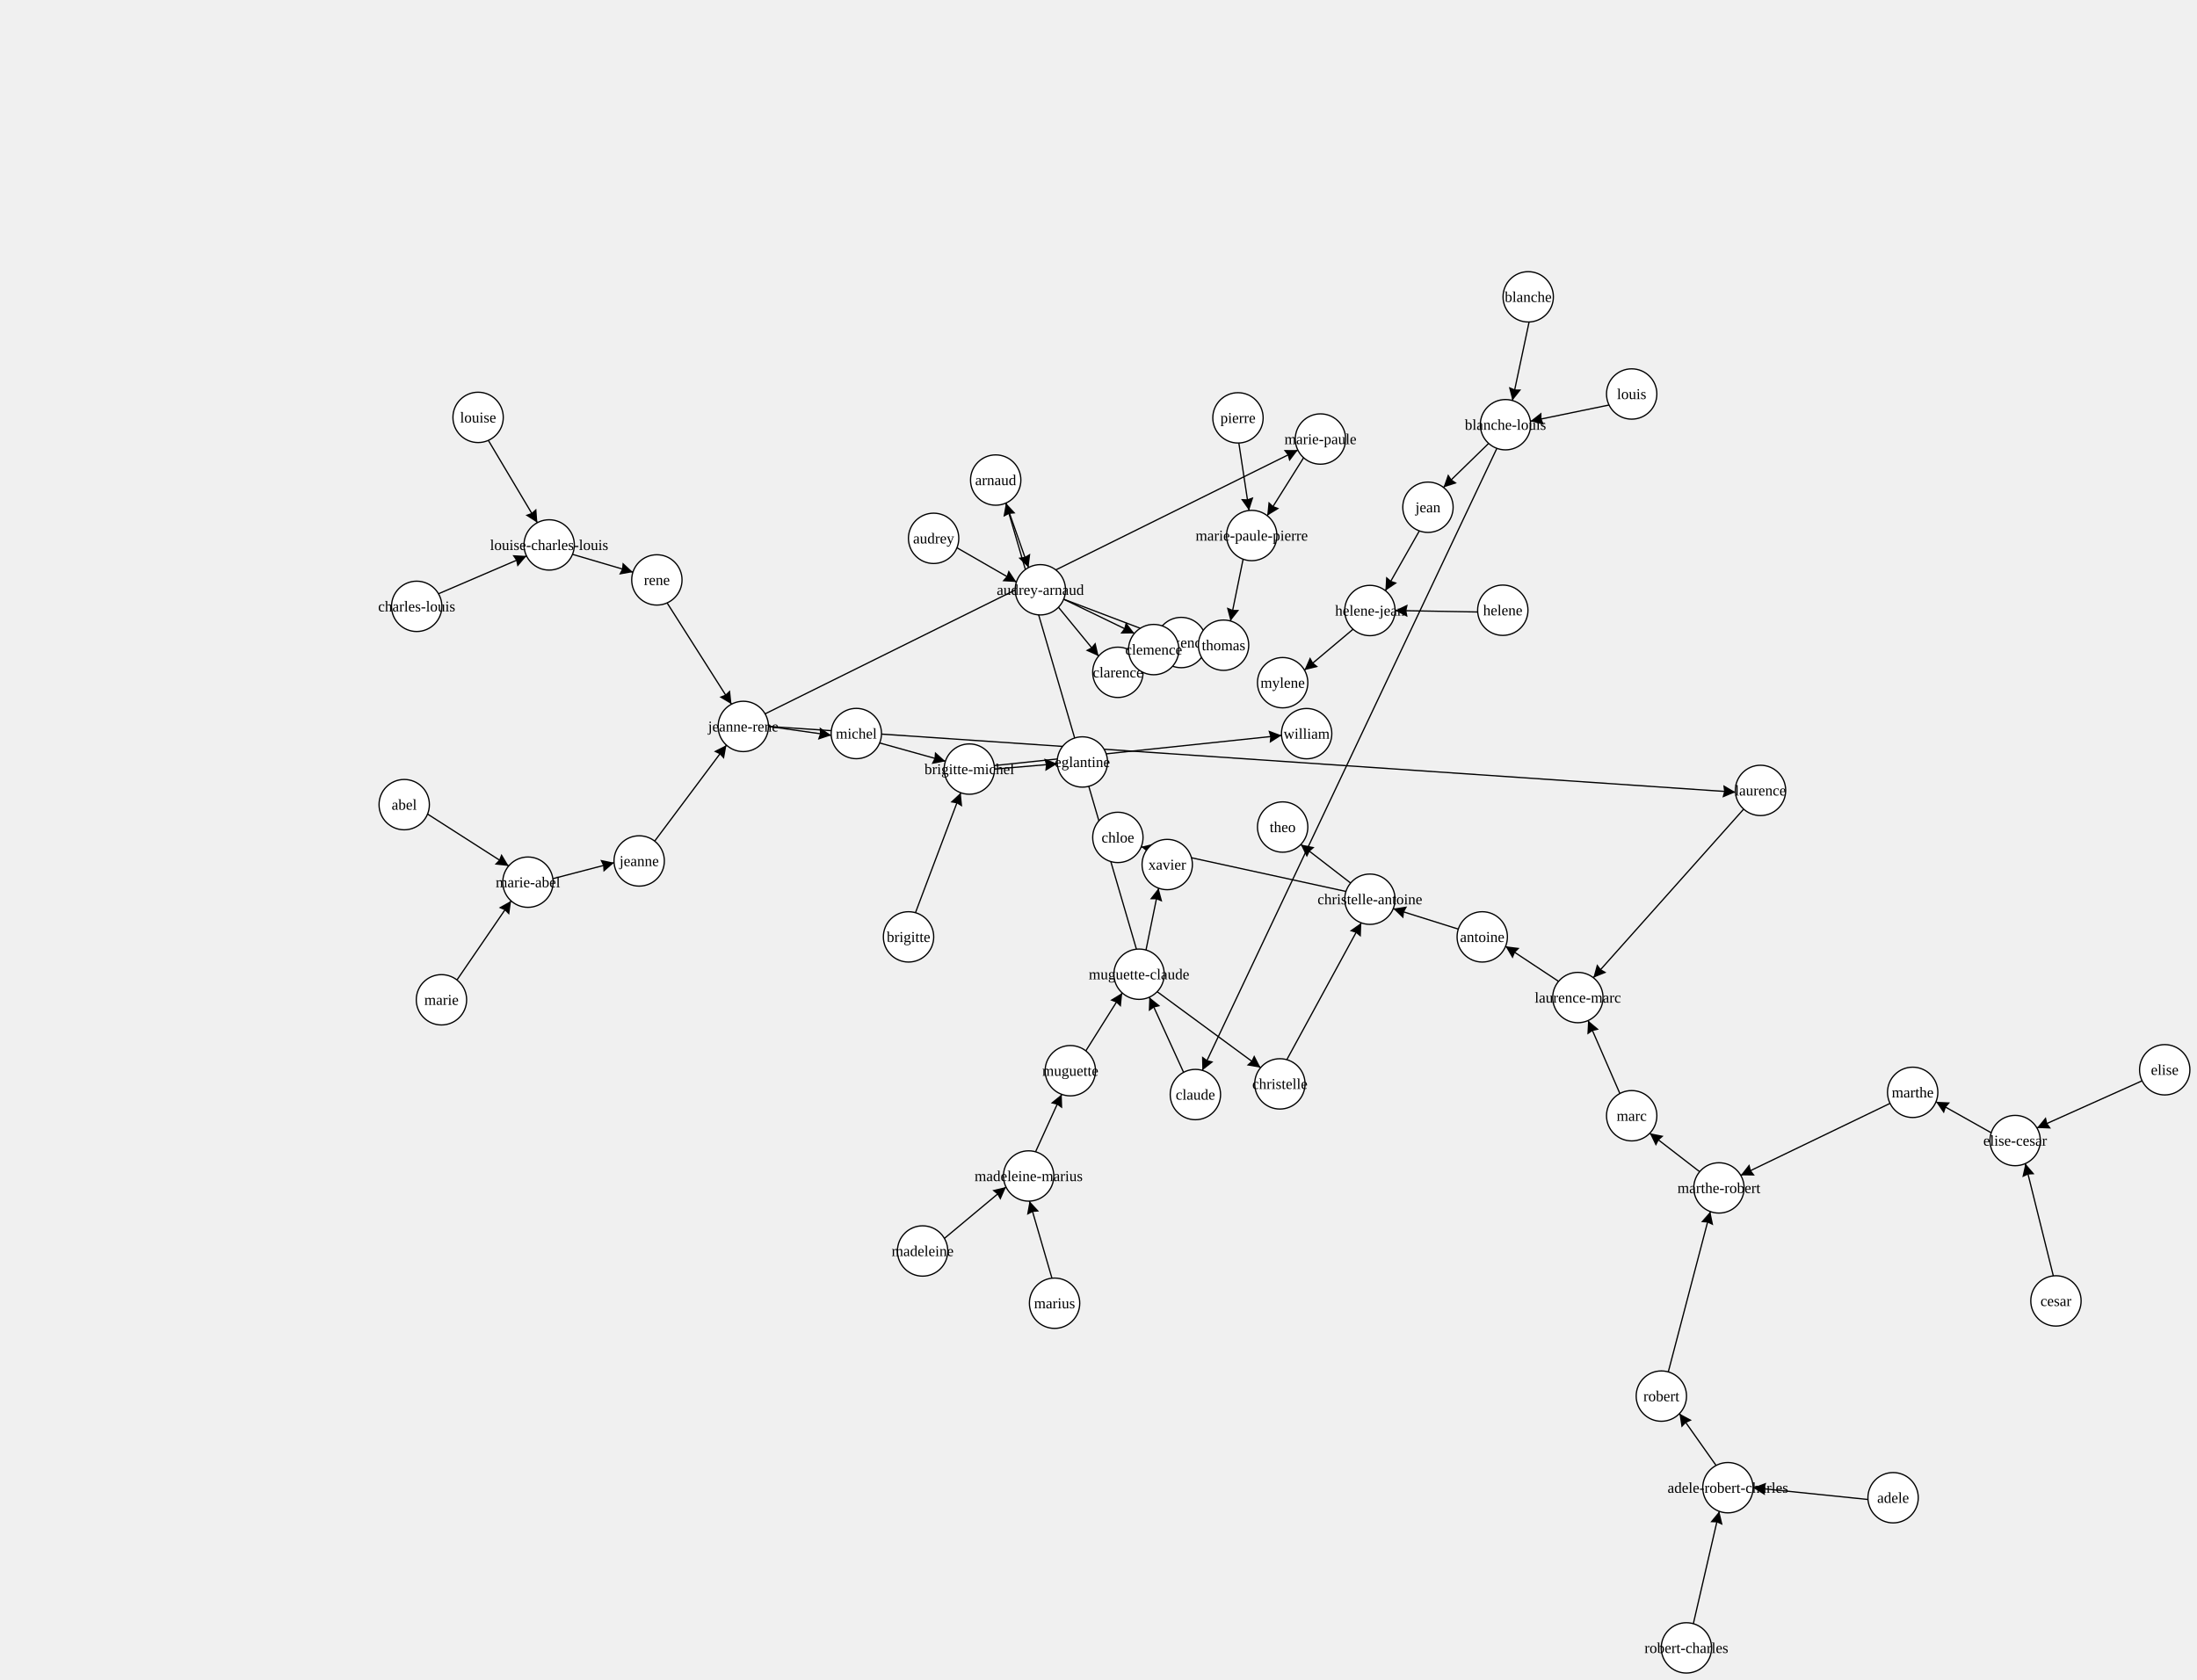
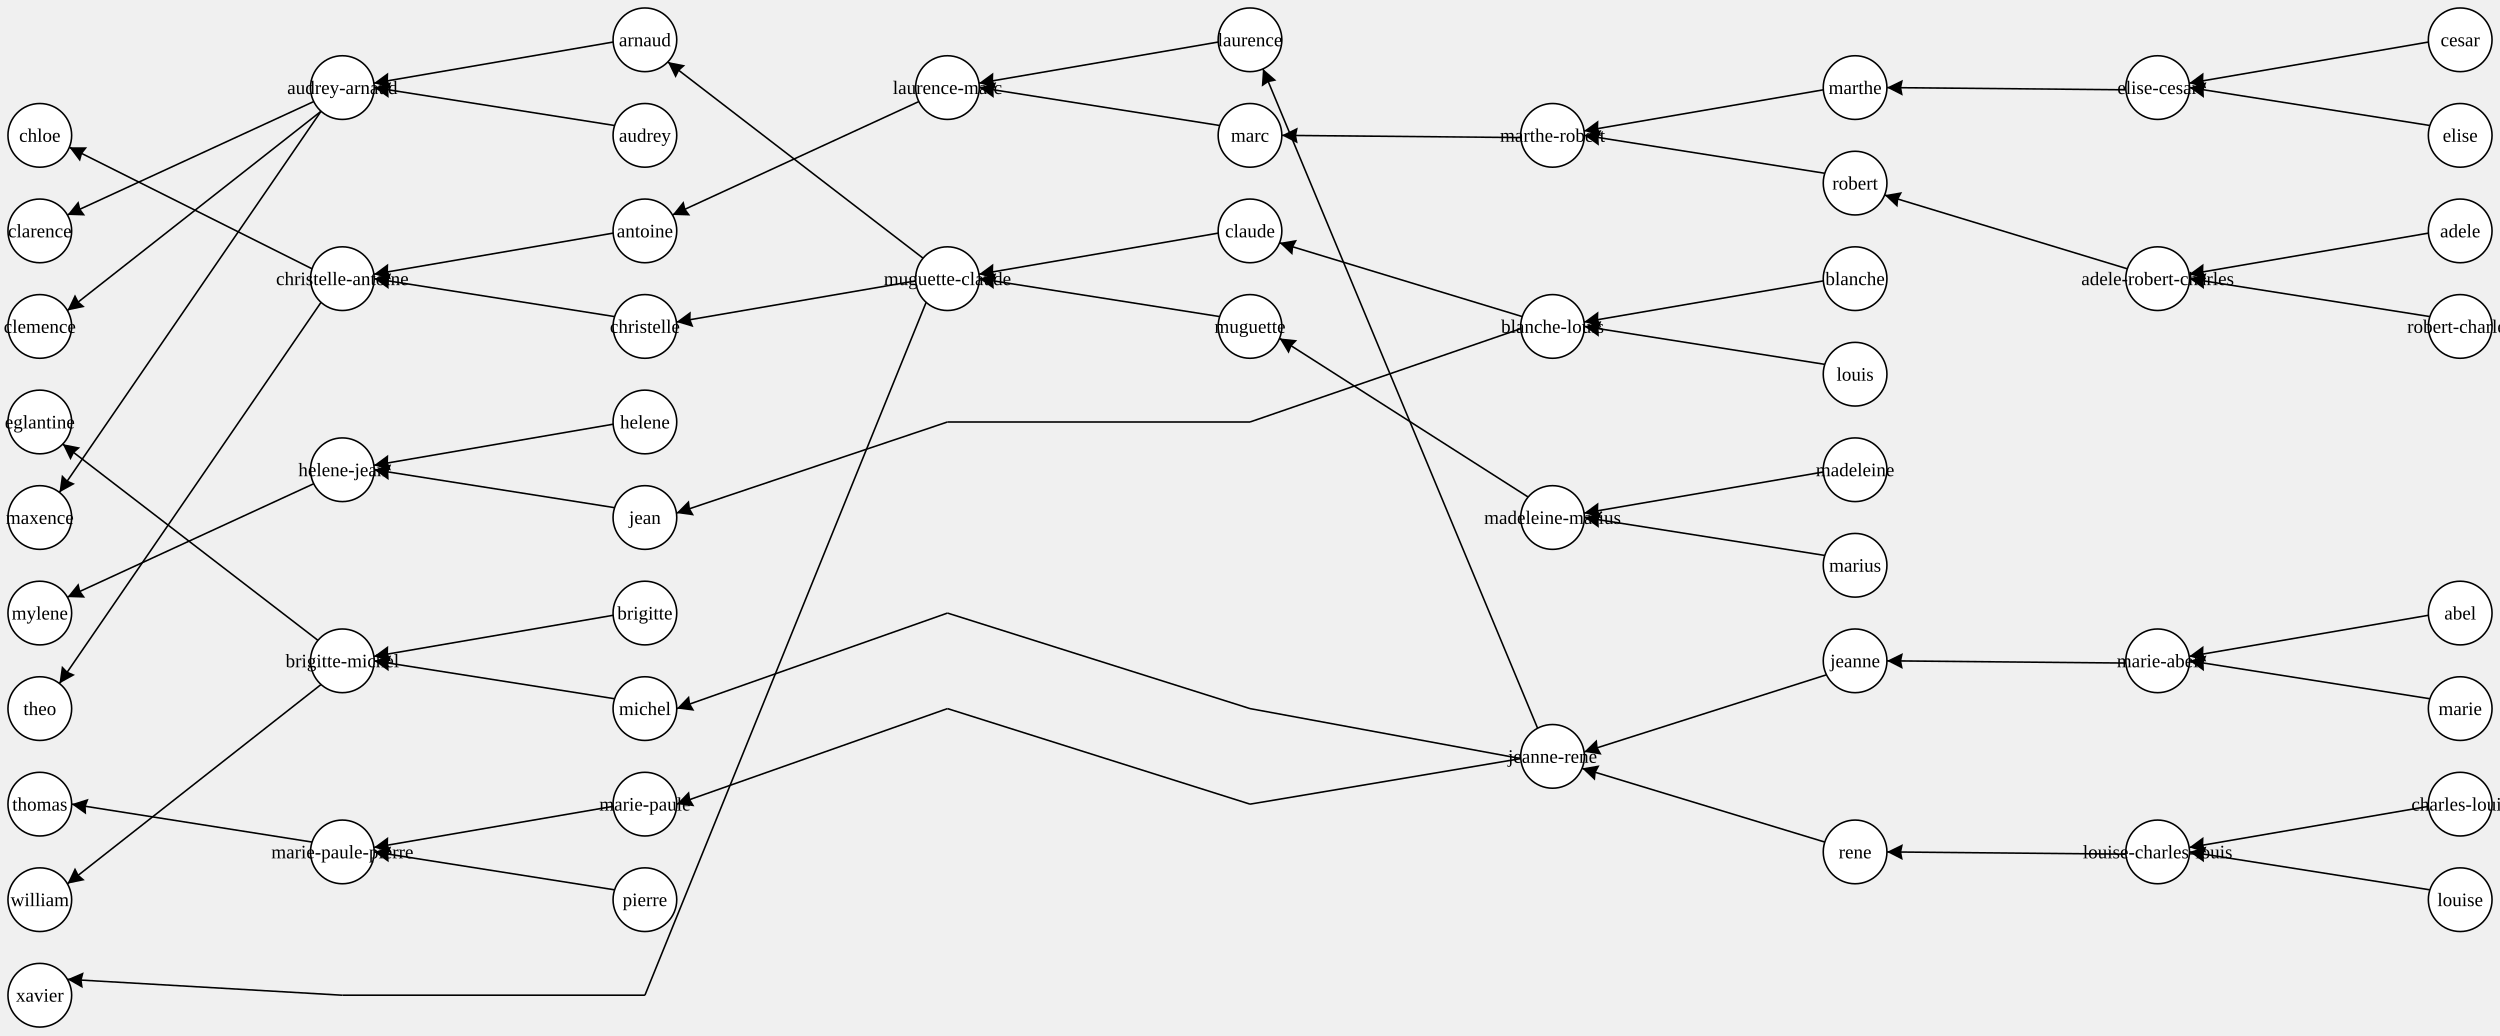
- <svg xmlns="http://www.w3.org/2000/svg" contentScriptType="text/ecmascript" width="1746" zoomAndPan="magnify" contentStyleType="text/css" height="1335" preserveAspectRatio="xMidYMid meet" overflow="visible" version="1.0">
+ <svg xmlns="http://www.w3.org/2000/svg" contentScriptType="text/ecmascript" width="1570" zoomAndPan="magnify" contentStyleType="text/css" height="650" preserveAspectRatio="xMidYMid meet" overflow="visible" version="1.0">
  <defs>
    <marker refX="10" refY="5" markerUnits="strokeWidth" orient="auto" id="lacij-end-arrow-marker" markerHeight="10" viewBox="0 0 10 10" preserveAspectRatio="xMidYMid meet" markerWidth="14">
      <polyline points="0,0 10,5 0,10 1,5" />
    </marker>
  </defs>
  <g id="graph0">
    <g id="jeanne-rene-laurence">
-       <line y2="629.651" marker-end="url(#lacij-end-arrow-marker)" style=" stroke: #000000;  stroke-width: 1; " x1="610.71" x2="1379.161" y1="577.395" />
+       <line y2="43.271" marker-end="url(#lacij-end-arrow-marker)" style=" stroke: #000000;  stroke-width: 1; " x1="965.611" x2="793.135" y1="457.341" />
    </g>
    <g id="muguette-claude-arnaud">
-       <line y2="399.836" marker-end="url(#lacij-end-arrow-marker)" style=" stroke: #000000;  stroke-width: 1; " x1="903.145" x2="799.433" y1="754.455" />
+       <line y2="38.893" marker-end="url(#lacij-end-arrow-marker)" style=" stroke: #000000;  stroke-width: 1; " x1="579.679" x2="419.387" y1="162.144" />
    </g>
    <g id="brigitte-michel-william">
-       <line y2="584.531" marker-end="url(#lacij-end-arrow-marker)" style=" stroke: #000000;  stroke-width: 1; " x1="790.161" x2="1018.455" y1="608.519" />
+       <line y2="555.0" marker-end="url(#lacij-end-arrow-marker)" style=" stroke: #000000;  stroke-width: 1; " x1="201.617" x2="42.321" y1="429.863" />
    </g>
    <g id="marie-marie-abel">
-       <line y2="716.049" marker-end="url(#lacij-end-arrow-marker)" style=" stroke: #000000;  stroke-width: 1; " x1="363.148" x2="406.182" y1="778.92" />
+       <line y2="415.0" marker-end="url(#lacij-end-arrow-marker)" style=" stroke: #000000;  stroke-width: 1; " x1="1525.979" x2="1375.0" y1="438.82" />
    </g>
    <g id="charles-louis-louise-charles-louis">
-       <line y2="441.898" marker-end="url(#lacij-end-arrow-marker)" style=" stroke: #000000;  stroke-width: 1; " x1="348.48" x2="418.454" y1="471.95" />
+       <line y2="532.217" marker-end="url(#lacij-end-arrow-marker)" style=" stroke: #000000;  stroke-width: 1; " x1="1525.049" x2="1374.805" y1="506.395" />
    </g>
    <g id="marthe-marthe-robert">
-       <line y2="934.209" marker-end="url(#lacij-end-arrow-marker)" style=" stroke: #000000;  stroke-width: 1; " x1="1502.065" x2="1383.398" y1="877.008" />
+       <line y2="82.217" marker-end="url(#lacij-end-arrow-marker)" style=" stroke: #000000;  stroke-width: 1; " x1="1145.049" x2="994.805" y1="56.395" />
    </g>
    <g id="muguette-claude-christelle">
-       <line y2="848.662" marker-end="url(#lacij-end-arrow-marker)" style=" stroke: #000000;  stroke-width: 1; " x1="919.623" x2="1001.825" y1="788.238" />
+       <line y2="202.217" marker-end="url(#lacij-end-arrow-marker)" style=" stroke: #000000;  stroke-width: 1; " x1="575.049" x2="424.805" y1="176.395" />
    </g>
    <g id="helene-helene-jean">
-       <line y2="485.264" marker-end="url(#lacij-end-arrow-marker)" style=" stroke: #000000;  stroke-width: 1; " x1="1174.352" x2="1108.692" y1="486.435" />
+       <line y2="292.217" marker-end="url(#lacij-end-arrow-marker)" style=" stroke: #000000;  stroke-width: 1; " x1="385.049" x2="234.805" y1="266.395" />
    </g>
    <g id="marius-madeleine-marius">
-       <line y2="954.707" marker-end="url(#lacij-end-arrow-marker)" style=" stroke: #000000;  stroke-width: 1; " x1="835.999" x2="818.173" y1="1015.972" />
+       <line y2="325.0" marker-end="url(#lacij-end-arrow-marker)" style=" stroke: #000000;  stroke-width: 1; " x1="1145.979" x2="995.0" y1="348.82" />
    </g>
    <g id="louise-charles-louis-rene">
-       <line y2="454.762" marker-end="url(#lacij-end-arrow-marker)" style=" stroke: #000000;  stroke-width: 1; " x1="454.973" x2="503.003" y1="440.623" />
+       <line y2="535.0" marker-end="url(#lacij-end-arrow-marker)" style=" stroke: #000000;  stroke-width: 1; " x1="1335.049" x2="1185.0" y1="536.395" />
    </g>
    <g id="audrey-arnaud-clarence">
-       <line y2="521.537" marker-end="url(#lacij-end-arrow-marker)" style=" stroke: #000000;  stroke-width: 1; " x1="841.168" x2="873.07" y1="482.679" />
-     </g>
-     <g id="jeanne-rene-marie-paule">
-       <line y2="357.728" marker-end="url(#lacij-end-arrow-marker)" style=" stroke: #000000;  stroke-width: 1; " x1="608.031" x2="1031.418" y1="567.395" />
-     </g>
-     <g id="blanche-louis-jean">
-       <line y2="387.418" marker-end="url(#lacij-end-arrow-marker)" style=" stroke: #000000;  stroke-width: 1; " x1="1183.054" x2="1147.141" y1="352.434" />
+       <line y2="135.0" marker-end="url(#lacij-end-arrow-marker)" style=" stroke: #000000;  stroke-width: 1; " x1="197.024" x2="42.321" y1="63.767" />
+     </g>
+     <g>
+       <g>
+         <path style=" stroke: #000000;  stroke-width: 1; " d=" M955.049,476.395 L785.0,505.0 M785.0,505.0 L595.0,445.0 M595.0,445.0 Z" />
+         <line y2="505.0" marker-end="url(#lacij-end-arrow-marker)" style=" stroke: #000000;  stroke-width: 1; " x1="595.0" x2="425.0" y1="445.0" />
+       </g>
+       <text x="690.024" y="490.698" style=" dominant-baseline: central; " text-anchor="middle" />
+     </g>
+     <g>
+       <g>
+         <path style=" stroke: #000000;  stroke-width: 1; " d=" M955.049,206.395 L785.0,265.0 M785.0,265.0 L595.0,265.0 M595.0,265.0 Z" />
+         <line y2="322.217" marker-end="url(#lacij-end-arrow-marker)" style=" stroke: #000000;  stroke-width: 1; " x1="595.0" x2="424.805" y1="265.0" />
+       </g>
+       <text x="689.927" y="264.306" style=" dominant-baseline: central; " text-anchor="middle" />
    </g>
    <g id="blanche-louis-claude">
-       <line y2="850.775" marker-end="url(#lacij-end-arrow-marker)" style=" stroke: #000000;  stroke-width: 1; " x1="1189.597" x2="955.513" y1="356.365" />
+       <line y2="152.492" marker-end="url(#lacij-end-arrow-marker)" style=" stroke: #000000;  stroke-width: 1; " x1="955.979" x2="803.544" y1="198.82" />
    </g>
    <g id="christelle-antoine-chloe">
-       <line y2="673.099" marker-end="url(#lacij-end-arrow-marker)" style=" stroke: #000000;  stroke-width: 1; " x1="1069.671" x2="906.934" y1="708.556" />
+       <line y2="92.492" marker-end="url(#lacij-end-arrow-marker)" style=" stroke: #000000;  stroke-width: 1; " x1="195.979" x2="43.544" y1="168.82" />
    </g>
    <g id="laurence-laurence-marc">
-       <line y2="777.137" marker-end="url(#lacij-end-arrow-marker)" style=" stroke: #000000;  stroke-width: 1; " x1="1385.729" x2="1266.271" y1="643.119" />
+       <line y2="52.217" marker-end="url(#lacij-end-arrow-marker)" style=" stroke: #000000;  stroke-width: 1; " x1="765.049" x2="614.805" y1="26.395" />
    </g>
    <g id="marie-paule-marie-paule-pierre">
-       <line y2="409.895" marker-end="url(#lacij-end-arrow-marker)" style=" stroke: #000000;  stroke-width: 1; " x1="1036.011" x2="1007.077" y1="363.823" />
+       <line y2="532.217" marker-end="url(#lacij-end-arrow-marker)" style=" stroke: #000000;  stroke-width: 1; " x1="385.049" x2="234.805" y1="506.395" />
    </g>
    <g id="christelle-christelle-antoine">
-       <line y2="733.53" marker-end="url(#lacij-end-arrow-marker)" style=" stroke: #000000;  stroke-width: 1; " x1="1022.659" x2="1081.852" y1="842.292" />
+       <line y2="175.0" marker-end="url(#lacij-end-arrow-marker)" style=" stroke: #000000;  stroke-width: 1; " x1="385.979" x2="235.0" y1="198.82" />
    </g>
    <g id="marthe-robert-marc">
-       <line y2="900.734" marker-end="url(#lacij-end-arrow-marker)" style=" stroke: #000000;  stroke-width: 1; " x1="1350.756" x2="1311.118" y1="931.353" />
+       <line y2="85.0" marker-end="url(#lacij-end-arrow-marker)" style=" stroke: #000000;  stroke-width: 1; " x1="955.049" x2="805.0" y1="86.395" />
    </g>
    <g id="abel-marie-abel">
-       <line y2="688.33" marker-end="url(#lacij-end-arrow-marker)" style=" stroke: #000000;  stroke-width: 1; " x1="339.787" x2="404.244" y1="647.05" />
+       <line y2="412.217" marker-end="url(#lacij-end-arrow-marker)" style=" stroke: #000000;  stroke-width: 1; " x1="1525.049" x2="1374.805" y1="386.395" />
    </g>
    <g id="jean-helene-jean">
-       <line y2="469.503" marker-end="url(#lacij-end-arrow-marker)" style=" stroke: #000000;  stroke-width: 1; " x1="1127.987" x2="1101.006" y1="421.972" />
+       <line y2="295.0" marker-end="url(#lacij-end-arrow-marker)" style=" stroke: #000000;  stroke-width: 1; " x1="385.979" x2="235.0" y1="318.82" />
    </g>
    <g id="rene-jeanne-rene">
-       <line y2="559.736" marker-end="url(#lacij-end-arrow-marker)" style=" stroke: #000000;  stroke-width: 1; " x1="530.159" x2="581.321" y1="479.213" />
+       <line y2="482.492" marker-end="url(#lacij-end-arrow-marker)" style=" stroke: #000000;  stroke-width: 1; " x1="1145.979" x2="993.544" y1="528.82" />
    </g>
    <g id="marie-paule-pierre-thomas">
-       <line y2="493.602" marker-end="url(#lacij-end-arrow-marker)" style=" stroke: #000000;  stroke-width: 1; " x1="987.924" x2="977.895" y1="444.449" />
+       <line y2="505.0" marker-end="url(#lacij-end-arrow-marker)" style=" stroke: #000000;  stroke-width: 1; " x1="195.979" x2="45.0" y1="528.82" />
    </g>
    <g id="robert-marthe-robert">
-       <line y2="963.003" marker-end="url(#lacij-end-arrow-marker)" style=" stroke: #000000;  stroke-width: 1; " x1="1325.817" x2="1359.237" y1="1090.455" />
+       <line y2="85.0" marker-end="url(#lacij-end-arrow-marker)" style=" stroke: #000000;  stroke-width: 1; " x1="1145.979" x2="995.0" y1="108.82" />
    </g>
    <g id="michel-brigitte-michel">
-       <line y2="605.122" marker-end="url(#lacij-end-arrow-marker)" style=" stroke: #000000;  stroke-width: 1; " x1="699.076" x2="751.334" y1="590.539" />
+       <line y2="415.0" marker-end="url(#lacij-end-arrow-marker)" style=" stroke: #000000;  stroke-width: 1; " x1="385.979" x2="235.0" y1="438.82" />
    </g>
    <g id="antoine-christelle-antoine">
-       <line y2="722.228" marker-end="url(#lacij-end-arrow-marker)" style=" stroke: #000000;  stroke-width: 1; " x1="1158.947" x2="1107.236" y1="738.493" />
+       <line y2="172.217" marker-end="url(#lacij-end-arrow-marker)" style=" stroke: #000000;  stroke-width: 1; " x1="385.049" x2="234.805" y1="146.395" />
    </g>
    <g id="louis-blanche-louis">
-       <line y2="334.788" marker-end="url(#lacij-end-arrow-marker)" style=" stroke: #000000;  stroke-width: 1; " x1="1278.755" x2="1216.242" y1="321.927" />
+       <line y2="205.0" marker-end="url(#lacij-end-arrow-marker)" style=" stroke: #000000;  stroke-width: 1; " x1="1145.979" x2="995.0" y1="228.82" />
    </g>
    <g id="adele-robert-charles-robert">
-       <line y2="1123.574" marker-end="url(#lacij-end-arrow-marker)" style=" stroke: #000000;  stroke-width: 1; " x1="1363.816" x2="1334.692" y1="1164.833" />
+       <line y2="122.492" marker-end="url(#lacij-end-arrow-marker)" style=" stroke: #000000;  stroke-width: 1; " x1="1335.979" x2="1183.544" y1="168.82" />
    </g>
    <g id="robert-charles-adele-robert-charles">
-       <line y2="1201.286" marker-end="url(#lacij-end-arrow-marker)" style=" stroke: #000000;  stroke-width: 1; " x1="1345.733" x2="1366.365" y1="1290.583" />
+       <line y2="175.0" marker-end="url(#lacij-end-arrow-marker)" style=" stroke: #000000;  stroke-width: 1; " x1="1525.979" x2="1375.0" y1="198.82" />
    </g>
    <g id="helene-jean-mylene">
-       <line y2="532.632" marker-end="url(#lacij-end-arrow-marker)" style=" stroke: #000000;  stroke-width: 1; " x1="1075.31" x2="1036.667" y1="500.127" />
-     </g>
-     <g id="muguette-claude-xavier">
-       <line y2="705.966" marker-end="url(#lacij-end-arrow-marker)" style=" stroke: #000000;  stroke-width: 1; " x1="910.749" x2="920.778" y1="755.12" />
+       <line y2="375.0" marker-end="url(#lacij-end-arrow-marker)" style=" stroke: #000000;  stroke-width: 1; " x1="197.024" x2="42.321" y1="303.767" />
+     </g>
+     <g>
+       <g>
+         <path style=" stroke: #000000;  stroke-width: 1; " d=" M581.617,189.863 L405.0,625.0 M405.0,625.0 L215.0,625.0 M215.0,625.0 Z" />
+         <line y2="615.0" marker-end="url(#lacij-end-arrow-marker)" style=" stroke: #000000;  stroke-width: 1; " x1="215.0" x2="42.321" y1="625.0" />
+       </g>
+       <text x="311.969" y="402.431" style=" dominant-baseline: central; " text-anchor="middle" />
    </g>
    <g id="jeanne-jeanne-rene">
-       <line y2="592.258" marker-end="url(#lacij-end-arrow-marker)" style=" stroke: #000000;  stroke-width: 1; " x1="520.284" x2="577.328" y1="668.561" />
+       <line y2="472.217" marker-end="url(#lacij-end-arrow-marker)" style=" stroke: #000000;  stroke-width: 1; " x1="1147.024" x2="994.805" y1="423.767" />
    </g>
    <g id="marc-laurence-marc">
-       <line y2="811.169" marker-end="url(#lacij-end-arrow-marker)" style=" stroke: #000000;  stroke-width: 1; " x1="1287.342" x2="1262.093" y1="869.182" />
+       <line y2="55.0" marker-end="url(#lacij-end-arrow-marker)" style=" stroke: #000000;  stroke-width: 1; " x1="765.979" x2="615.0" y1="78.82" />
    </g>
    <g id="christelle-antoine-theo">
-       <line y2="671.261" marker-end="url(#lacij-end-arrow-marker)" style=" stroke: #000000;  stroke-width: 1; " x1="1073.371" x2="1033.733" y1="701.881" />
+       <line y2="429.24" marker-end="url(#lacij-end-arrow-marker)" style=" stroke: #000000;  stroke-width: 1; " x1="201.617" x2="37.313" y1="189.863" />
    </g>
    <g id="adele-adele-robert-charles">
-       <line y2="1182.492" marker-end="url(#lacij-end-arrow-marker)" style=" stroke: #000000;  stroke-width: 1; " x1="1484.532" x2="1393.205" y1="1191.86" />
+       <line y2="172.217" marker-end="url(#lacij-end-arrow-marker)" style=" stroke: #000000;  stroke-width: 1; " x1="1525.049" x2="1374.805" y1="146.395" />
    </g>
    <g id="arnaud-audrey-arnaud">
-       <line y2="451.127" marker-end="url(#lacij-end-arrow-marker)" style=" stroke: #000000;  stroke-width: 1; " x1="799.433" x2="817.392" y1="399.836" />
+       <line y2="52.217" marker-end="url(#lacij-end-arrow-marker)" style=" stroke: #000000;  stroke-width: 1; " x1="385.049" x2="234.805" y1="26.395" />
    </g>
    <g id="elise-elise-cesar">
-       <line y2="896.561" marker-end="url(#lacij-end-arrow-marker)" style=" stroke: #000000;  stroke-width: 1; " x1="1702.38" x2="1618.796" y1="859.071" />
+       <line y2="55.0" marker-end="url(#lacij-end-arrow-marker)" style=" stroke: #000000;  stroke-width: 1; " x1="1525.979" x2="1375.0" y1="78.82" />
    </g>
    <g id="cesar-elise-cesar">
-       <line y2="924.832" marker-end="url(#lacij-end-arrow-marker)" style=" stroke: #000000;  stroke-width: 1; " x1="1631.815" x2="1609.61" y1="1014.129" />
+       <line y2="52.217" marker-end="url(#lacij-end-arrow-marker)" style=" stroke: #000000;  stroke-width: 1; " x1="1525.049" x2="1374.805" y1="26.395" />
    </g>
    <g id="audrey-audrey-arnaud">
-       <line y2="462.605" marker-end="url(#lacij-end-arrow-marker)" style=" stroke: #000000;  stroke-width: 1; " x1="760.505" x2="807.76" y1="435.388" />
+       <line y2="55.0" marker-end="url(#lacij-end-arrow-marker)" style=" stroke: #000000;  stroke-width: 1; " x1="385.979" x2="235.0" y1="78.82" />
    </g>
    <g id="madeleine-madeleine-marius">
-       <line y2="943.487" marker-end="url(#lacij-end-arrow-marker)" style=" stroke: #000000;  stroke-width: 1; " x1="750.531" x2="799.499" y1="984.338" />
+       <line y2="322.217" marker-end="url(#lacij-end-arrow-marker)" style=" stroke: #000000;  stroke-width: 1; " x1="1145.049" x2="994.805" y1="296.395" />
    </g>
    <g id="audrey-arnaud-clemence">
-       <line y2="503.464" marker-end="url(#lacij-end-arrow-marker)" style=" stroke: #000000;  stroke-width: 1; " x1="845.325" x2="901.548" y1="476.278" />
+       <line y2="195.0" marker-end="url(#lacij-end-arrow-marker)" style=" stroke: #000000;  stroke-width: 1; " x1="201.617" x2="42.321" y1="69.863" />
    </g>
    <g id="madeleine-marius-muguette">
-       <line y2="869.834" marker-end="url(#lacij-end-arrow-marker)" style=" stroke: #000000;  stroke-width: 1; " x1="822.988" x2="843.766" y1="915.494" />
+       <line y2="212.492" marker-end="url(#lacij-end-arrow-marker)" style=" stroke: #000000;  stroke-width: 1; " x1="959.679" x2="803.544" y1="312.144" />
    </g>
    <g id="brigitte-michel-eglantine">
-       <line y2="607.046" marker-end="url(#lacij-end-arrow-marker)" style=" stroke: #000000;  stroke-width: 1; " x1="790.355" x2="840.226" y1="611.302" />
+       <line y2="278.893" marker-end="url(#lacij-end-arrow-marker)" style=" stroke: #000000;  stroke-width: 1; " x1="199.679" x2="39.387" y1="402.144" />
    </g>
    <g id="audrey-arnaud-maxence">
-       <line y2="504.529" marker-end="url(#lacij-end-arrow-marker)" style=" stroke: #000000;  stroke-width: 1; " x1="845.325" x2="919.699" y1="476.278" />
+       <line y2="309.24" marker-end="url(#lacij-end-arrow-marker)" style=" stroke: #000000;  stroke-width: 1; " x1="201.617" x2="37.313" y1="69.863" />
    </g>
    <g id="elise-cesar-marthe">
-       <line y2="875.733" marker-end="url(#lacij-end-arrow-marker)" style=" stroke: #000000;  stroke-width: 1; " x1="1582.454" x2="1538.585" y1="900.381" />
+       <line y2="55.0" marker-end="url(#lacij-end-arrow-marker)" style=" stroke: #000000;  stroke-width: 1; " x1="1335.049" x2="1185.0" y1="56.395" />
    </g>
    <g id="laurence-marc-antoine">
-       <line y2="752.165" marker-end="url(#lacij-end-arrow-marker)" style=" stroke: #000000;  stroke-width: 1; " x1="1238.637" x2="1196.512" y1="780.042" />
+       <line y2="135.0" marker-end="url(#lacij-end-arrow-marker)" style=" stroke: #000000;  stroke-width: 1; " x1="577.024" x2="422.321" y1="63.767" />
    </g>
    <g id="blanche-blanche-louis">
-       <line y2="318.346" marker-end="url(#lacij-end-arrow-marker)" style=" stroke: #000000;  stroke-width: 1; " x1="1215.201" x2="1201.95" y1="255.93" />
+       <line y2="202.217" marker-end="url(#lacij-end-arrow-marker)" style=" stroke: #000000;  stroke-width: 1; " x1="1145.049" x2="994.805" y1="176.395" />
    </g>
    <g id="brigitte-brigitte-michel">
-       <line y2="630.096" marker-end="url(#lacij-end-arrow-marker)" style=" stroke: #000000;  stroke-width: 1; " x1="727.544" x2="763.515" y1="725.448" />
+       <line y2="412.217" marker-end="url(#lacij-end-arrow-marker)" style=" stroke: #000000;  stroke-width: 1; " x1="385.049" x2="234.805" y1="386.395" />
    </g>
    <g id="marie-abel-jeanne">
-       <line y2="685.717" marker-end="url(#lacij-end-arrow-marker)" style=" stroke: #000000;  stroke-width: 1; " x1="439.37" x2="488.019" y1="698.402" />
+       <line y2="415.0" marker-end="url(#lacij-end-arrow-marker)" style=" stroke: #000000;  stroke-width: 1; " x1="1335.049" x2="1185.0" y1="416.395" />
    </g>
    <g id="claude-muguette-claude">
-       <line y2="792.616" marker-end="url(#lacij-end-arrow-marker)" style=" stroke: #000000;  stroke-width: 1; " x1="940.611" x2="913.371" y1="852.341" />
-     </g>
-     <g id="jeanne-rene-michel">
-       <line y2="584.442" marker-end="url(#lacij-end-arrow-marker)" style=" stroke: #000000;  stroke-width: 1; " x1="610.71" x2="660.582" y1="577.395" />
+       <line y2="172.217" marker-end="url(#lacij-end-arrow-marker)" style=" stroke: #000000;  stroke-width: 1; " x1="765.049" x2="614.805" y1="146.395" />
+     </g>
+     <g>
+       <g>
+         <path style=" stroke: #000000;  stroke-width: 1; " d=" M955.049,476.395 L785.0,445.0 M785.0,445.0 L595.0,385.0 M595.0,385.0 Z" />
+         <line y2="445.0" marker-end="url(#lacij-end-arrow-marker)" style=" stroke: #000000;  stroke-width: 1; " x1="595.0" x2="425.0" y1="385.0" />
+       </g>
+       <text x="690.024" y="460.698" style=" dominant-baseline: central; " text-anchor="middle" />
    </g>
    <g id="pierre-marie-paule-pierre">
-       <line y2="405.765" marker-end="url(#lacij-end-arrow-marker)" style=" stroke: #000000;  stroke-width: 1; " x1="984.538" x2="992.674" y1="352.117" />
+       <line y2="535.0" marker-end="url(#lacij-end-arrow-marker)" style=" stroke: #000000;  stroke-width: 1; " x1="385.979" x2="235.0" y1="558.82" />
    </g>
    <g id="muguette-muguette-claude">
-       <line y2="789.208" marker-end="url(#lacij-end-arrow-marker)" style=" stroke: #000000;  stroke-width: 1; " x1="862.92" x2="891.853" y1="835.279" />
+       <line y2="175.0" marker-end="url(#lacij-end-arrow-marker)" style=" stroke: #000000;  stroke-width: 1; " x1="765.979" x2="615.0" y1="198.82" />
    </g>
    <g id="louise-louise-charles-louis">
-       <line y2="415.472" marker-end="url(#lacij-end-arrow-marker)" style=" stroke: #000000;  stroke-width: 1; " x1="388.094" x2="427.04" y1="350.03" />
-     </g>
-     <g id="clarence" transform="translate(868.3908, 514.3928)">
+       <line y2="535.0" marker-end="url(#lacij-end-arrow-marker)" style=" stroke: #000000;  stroke-width: 1; " x1="1525.979" x2="1375.0" y1="558.82" />
+     </g>
+     <g id="clarence" transform="translate(5.0, 125.0)">
      <circle fill="blue" shape=":circle" width="50" style=" fill: white;  stroke: black; " cx="20" r="20" cy="20" height="30" />
      <text x="20" font-size="12" y="20" style=" dominant-baseline: central; " text-anchor="middle">clarence</text>
    </g>
-     <g id="adele-robert-charles" transform="translate(1353.205, 1162.492)">
+     <g id="adele-robert-charles" transform="translate(1335.0, 155.0)">
      <circle fill="purple" shape=":circle" width="0" style=" fill: white;  stroke: black; " cx="20" r="20" cy="20" height="0" />
      <text x="20" font-size="12" y="20" style=" dominant-baseline: central; " text-anchor="middle">adele-robert-charles</text>
    </g>
-     <g id="rene" transform="translate(502.0246, 440.9424)">
+     <g id="rene" transform="translate(1145.0, 515.0)">
      <circle fill="blue" shape=":circle" width="50" style=" fill: white;  stroke: black; " cx="20" r="20" cy="20" height="30" />
      <text x="20" font-size="12" y="20" style=" dominant-baseline: central; " text-anchor="middle">rene</text>
    </g>
-     <g id="elise-cesar" transform="translate(1581.475, 886.5611)">
+     <g id="elise-cesar" transform="translate(1335.0, 35.0)">
      <circle fill="purple" shape=":circle" width="0" style=" fill: white;  stroke: black; " cx="20" r="20" cy="20" height="0" />
      <text x="20" font-size="12" y="20" style=" dominant-baseline: central; " text-anchor="middle">elise-cesar</text>
    </g>
-     <g id="william" transform="translate(1018.406, 563.1357)">
+     <g id="william" transform="translate(5.0, 545.0)">
      <circle fill="blue" shape=":circle" width="50" style=" fill: white;  stroke: black; " cx="20" r="20" cy="20" height="30" />
      <text x="20" font-size="12" y="20" style=" dominant-baseline: central; " text-anchor="middle">william</text>
    </g>
-     <g id="marius" transform="translate(818.0896, 1015.862)">
+     <g id="marius" transform="translate(1145.0, 335.0)">
      <circle fill="blue" shape=":circle" width="50" style=" fill: white;  stroke: black; " cx="20" r="20" cy="20" height="30" />
      <text x="20" font-size="12" y="20" style=" dominant-baseline: central; " text-anchor="middle">marius</text>
    </g>
-     <g id="jean" transform="translate(1114.828, 383.1785)">
+     <g id="jean" transform="translate(385.0, 305.0)">
      <circle fill="blue" shape=":circle" width="50" style=" fill: white;  stroke: black; " cx="20" r="20" cy="20" height="30" />
      <text x="20" font-size="12" y="20" style=" dominant-baseline: central; " text-anchor="middle">jean</text>
    </g>
-     <g id="cesar" transform="translate(1613.906, 1014.02)">
+     <g id="cesar" transform="translate(1525.0, 5.0)">
      <circle fill="blue" shape=":circle" width="50" style=" fill: white;  stroke: black; " cx="20" r="20" cy="20" height="30" />
      <text x="20" font-size="12" y="20" style=" dominant-baseline: central; " text-anchor="middle">cesar</text>
    </g>
-     <g id="maxence" transform="translate(918.72, 490.7097)">
+     <g id="maxence" transform="translate(5.0, 305.0)">
      <circle fill="blue" shape=":circle" width="50" style=" fill: white;  stroke: black; " cx="20" r="20" cy="20" height="30" />
      <text x="20" font-size="12" y="20" style=" dominant-baseline: central; " text-anchor="middle">maxence</text>
    </g>
-     <g id="marie-abel" transform="translate(399.5649, 681.1859)">
+     <g id="marie-abel" transform="translate(1335.0, 395.0)">
      <circle fill="purple" shape=":circle" width="0" style=" fill: white;  stroke: black; " cx="20" r="20" cy="20" height="0" />
      <text x="20" font-size="12" y="20" style=" dominant-baseline: central; " text-anchor="middle">marie-abel</text>
    </g>
-     <g id="marie" transform="translate(330.8344, 774.6807)">
+     <g id="marie" transform="translate(1525.0, 425.0)">
      <circle fill="pink" shape=":circle" width="50" style=" fill: white;  stroke: black; " cx="20" r="20" cy="20" height="30" />
      <text x="20" font-size="12" y="20" style=" dominant-baseline: central; " text-anchor="middle">marie</text>
    </g>
-     <g id="jeanne" transform="translate(487.9707, 664.3216)">
+     <g id="jeanne" transform="translate(1145.0, 395.0)">
      <circle fill="pink" shape=":circle" width="50" style=" fill: white;  stroke: black; " cx="20" r="20" cy="20" height="30" />
      <text x="20" font-size="12" y="20" style=" dominant-baseline: central; " text-anchor="middle">jeanne</text>
    </g>
-     <g id="marc" transform="translate(1276.731, 866.8408)">
+     <g id="marc" transform="translate(765.0, 65.0)">
      <circle fill="blue" shape=":circle" width="50" style=" fill: white;  stroke: black; " cx="20" r="20" cy="20" height="30" />
      <text x="20" font-size="12" y="20" style=" dominant-baseline: central; " text-anchor="middle">marc</text>
    </g>
-     <g id="blanche-louis" transform="translate(1176.437, 317.5713)">
+     <g id="blanche-louis" transform="translate(955.0, 185.0)">
      <circle fill="purple" shape=":circle" width="0" style=" fill: white;  stroke: black; " cx="20" r="20" cy="20" height="0" />
      <text x="20" font-size="12" y="20" style=" dominant-baseline: central; " text-anchor="middle">blanche-louis</text>
    </g>
-     <g id="antoine" transform="translate(1157.969, 724.6732)">
+     <g id="antoine" transform="translate(385.0, 125.0)">
      <circle fill="blue" shape=":circle" width="50" style=" fill: white;  stroke: black; " cx="20" r="20" cy="20" height="30" />
      <text x="20" font-size="12" y="20" style=" dominant-baseline: central; " text-anchor="middle">antoine</text>
    </g>
-     <g id="marie-paule" transform="translate(1029.394, 328.9603)">
+     <g id="marie-paule" transform="translate(385.0, 485.0)">
      <circle fill="pink" shape=":circle" width="50" style=" fill: white;  stroke: black; " cx="20" r="20" cy="20" height="30" />
      <text x="20" font-size="12" y="20" style=" dominant-baseline: central; " text-anchor="middle">marie-paule</text>
    </g>
-     <g id="xavier" transform="translate(907.6179, 667.1725)">
+     <g id="xavier" transform="translate(5.0, 605.0)">
      <circle fill="blue" shape=":circle" width="50" style=" fill: white;  stroke: black; " cx="20" r="20" cy="20" height="30" />
      <text x="20" font-size="12" y="20" style=" dominant-baseline: central; " text-anchor="middle">xavier</text>
    </g>
-     <g id="helene-jean" transform="translate(1068.692, 465.2637)">
+     <g id="helene-jean" transform="translate(195.0, 275.0)">
      <circle fill="purple" shape=":circle" width="0" style=" fill: white;  stroke: black; " cx="20" r="20" cy="20" height="0" />
      <text x="20" font-size="12" y="20" style=" dominant-baseline: central; " text-anchor="middle">helene-jean</text>
    </g>
-     <g id="abel" transform="translate(301.2432, 619.558)">
+     <g id="abel" transform="translate(1525.0, 365.0)">
      <circle fill="blue" shape=":circle" width="50" style=" fill: white;  stroke: black; " cx="20" r="20" cy="20" height="30" />
      <text x="20" font-size="12" y="20" style=" dominant-baseline: central; " text-anchor="middle">abel</text>
    </g>
-     <g id="louise-charles-louis" transform="translate(416.4295, 413.1308)">
+     <g id="louise-charles-louis" transform="translate(1335.0, 515.0)">
      <circle fill="purple" shape=":circle" width="0" style=" fill: white;  stroke: black; " cx="20" r="20" cy="20" height="0" />
      <text x="20" font-size="12" y="20" style=" dominant-baseline: central; " text-anchor="middle">louise-charles-louis</text>
    </g>
-     <g id="marthe-robert" transform="translate(1346.077, 924.209)">
+     <g id="marthe-robert" transform="translate(955.0, 65.0)">
      <circle fill="purple" shape=":circle" width="0" style=" fill: white;  stroke: black; " cx="20" r="20" cy="20" height="0" />
      <text x="20" font-size="12" y="20" style=" dominant-baseline: central; " text-anchor="middle">marthe-robert</text>
    </g>
-     <g id="marie-paule-pierre" transform="translate(974.7642, 405.655)">
+     <g id="marie-paule-pierre" transform="translate(195.0, 515.0)">
      <circle fill="purple" shape=":circle" width="0" style=" fill: white;  stroke: black; " cx="20" r="20" cy="20" height="0" />
      <text x="20" font-size="12" y="20" style=" dominant-baseline: central; " text-anchor="middle">marie-paule-pierre</text>
    </g>
-     <g id="chloe" transform="translate(868.3908, 645.6072)">
+     <g id="chloe" transform="translate(5.0, 65.0)">
      <circle fill="pink" shape=":circle" width="50" style=" fill: white;  stroke: black; " cx="20" r="20" cy="20" height="30" />
      <text x="20" font-size="12" y="20" style=" dominant-baseline: central; " text-anchor="middle">chloe</text>
    </g>
-     <g id="arnaud" transform="translate(771.298, 361.5654)">
+     <g id="arnaud" transform="translate(385.0, 5.0)">
      <circle fill="blue" shape=":circle" width="50" style=" fill: white;  stroke: black; " cx="20" r="20" cy="20" height="30" />
      <text x="20" font-size="12" y="20" style=" dominant-baseline: central; " text-anchor="middle">arnaud</text>
    </g>
-     <g id="jeanne-rene" transform="translate(570.7104, 557.3954)">
+     <g id="jeanne-rene" transform="translate(955.0, 455.0)">
      <circle fill="purple" shape=":circle" width="0" style=" fill: white;  stroke: black; " cx="20" r="20" cy="20" height="0" />
      <text x="20" font-size="12" y="20" style=" dominant-baseline: central; " text-anchor="middle">jeanne-rene</text>
    </g>
-     <g id="audrey-arnaud" transform="translate(806.7815, 448.7856)">
+     <g id="audrey-arnaud" transform="translate(195.0, 35.0)">
      <circle fill="purple" shape=":circle" width="0" style=" fill: white;  stroke: black; " cx="20" r="20" cy="20" height="0" />
      <text x="20" font-size="12" y="20" style=" dominant-baseline: central; " text-anchor="middle">audrey-arnaud</text>
    </g>
-     <g id="helene" transform="translate(1174.303, 465.0396)">
+     <g id="helene" transform="translate(385.0, 245.0)">
      <circle fill="pink" shape=":circle" width="50" style=" fill: white;  stroke: black; " cx="20" r="20" cy="20" height="30" />
      <text x="20" font-size="12" y="20" style=" dominant-baseline: central; " text-anchor="middle">helene</text>
    </g>
-     <g id="louise" transform="translate(359.959, 311.759)">
+     <g id="louise" transform="translate(1525.0, 545.0)">
      <circle fill="pink" shape=":circle" width="50" style=" fill: white;  stroke: black; " cx="20" r="20" cy="20" height="30" />
      <text x="20" font-size="12" y="20" style=" dominant-baseline: central; " text-anchor="middle">louise</text>
    </g>
-     <g id="michel" transform="translate(660.5328, 563.0466)">
+     <g id="michel" transform="translate(385.0, 425.0)">
      <circle fill="blue" shape=":circle" width="50" style=" fill: white;  stroke: black; " cx="20" r="20" cy="20" height="30" />
      <text x="20" font-size="12" y="20" style=" dominant-baseline: central; " text-anchor="middle">michel</text>
    </g>
-     <g id="robert" transform="translate(1300.305, 1089.681)">
+     <g id="robert" transform="translate(1145.0, 95.0)">
      <circle fill="blue" shape=":circle" width="50" style=" fill: white;  stroke: black; " cx="20" r="20" cy="20" height="30" />
      <text x="20" font-size="12" y="20" style=" dominant-baseline: central; " text-anchor="middle">robert</text>
    </g>
-     <g id="muguette-claude" transform="translate(885.2358, 754.345)">
+     <g id="muguette-claude" transform="translate(575.0, 155.0)">
      <circle fill="purple" shape=":circle" width="0" style=" fill: white;  stroke: black; " cx="20" r="20" cy="20" height="0" />
      <text x="20" font-size="12" y="20" style=" dominant-baseline: central; " text-anchor="middle">muguette-claude</text>
    </g>
-     <g id="mylene" transform="translate(999.3462, 522.6318)">
+     <g id="mylene" transform="translate(5.0, 365.0)">
      <circle fill="pink" shape=":circle" width="50" style=" fill: white;  stroke: black; " cx="20" r="20" cy="20" height="30" />
      <text x="20" font-size="12" y="20" style=" dominant-baseline: central; " text-anchor="middle">mylene</text>
    </g>
-     <g id="clemence" transform="translate(896.8688, 496.3201)">
+     <g id="clemence" transform="translate(5.0, 185.0)">
      <circle fill="pink" shape=":circle" width="50" style=" fill: white;  stroke: black; " cx="20" r="20" cy="20" height="30" />
      <text x="20" font-size="12" y="20" style=" dominant-baseline: central; " text-anchor="middle">clemence</text>
    </g>
-     <g id="christelle" transform="translate(997.1463, 841.5175)">
+     <g id="christelle" transform="translate(385.0, 185.0)">
      <circle fill="pink" shape=":circle" width="50" style=" fill: white;  stroke: black; " cx="20" r="20" cy="20" height="30" />
      <text x="20" font-size="12" y="20" style=" dominant-baseline: central; " text-anchor="middle">christelle</text>
    </g>
-     <g id="laurence" transform="translate(1379.112, 608.2557)">
+     <g id="laurence" transform="translate(765.0, 5.0)">
      <circle fill="pink" shape=":circle" width="50" style=" fill: white;  stroke: black; " cx="20" r="20" cy="20" height="30" />
      <text x="20" font-size="12" y="20" style=" dominant-baseline: central; " text-anchor="middle">laurence</text>
    </g>
-     <g id="marthe" transform="translate(1500.041, 848.241)">
+     <g id="marthe" transform="translate(1145.0, 35.0)">
      <circle fill="pink" shape=":circle" width="50" style=" fill: white;  stroke: black; " cx="20" r="20" cy="20" height="30" />
      <text x="20" font-size="12" y="20" style=" dominant-baseline: central; " text-anchor="middle">marthe</text>
    </g>
-     <g id="theo" transform="translate(999.3462, 637.3682)">
+     <g id="theo" transform="translate(5.0, 425.0)">
      <circle fill="blue" shape=":circle" width="50" style=" fill: white;  stroke: black; " cx="20" r="20" cy="20" height="30" />
      <text x="20" font-size="12" y="20" style=" dominant-baseline: central; " text-anchor="middle">theo</text>
    </g>
-     <g id="claude" transform="translate(930.0, 850.0)">
+     <g id="claude" transform="translate(765.0, 125.0)">
      <circle fill="blue" shape=":circle" width="50" style=" fill: white;  stroke: black; " cx="20" r="20" cy="20" height="30" />
      <text x="20" font-size="12" y="20" style=" dominant-baseline: central; " text-anchor="middle">claude</text>
    </g>
-     <g id="robert-charles" transform="translate(1320.22, 1289.808)">
+     <g id="robert-charles" transform="translate(1525.0, 185.0)">
      <circle fill="blue" shape=":circle" width="50" style=" fill: white;  stroke: black; " cx="20" r="20" cy="20" height="30" />
      <text x="20" font-size="12" y="20" style=" dominant-baseline: central; " text-anchor="middle">robert-charles</text>
    </g>
-     <g id="madeleine-marius" transform="translate(797.4752, 914.7195)">
+     <g id="madeleine-marius" transform="translate(955.0, 305.0)">
      <circle fill="purple" shape=":circle" width="0" style=" fill: white;  stroke: black; " cx="20" r="20" cy="20" height="0" />
      <text x="20" font-size="12" y="20" style=" dominant-baseline: central; " text-anchor="middle">madeleine-marius</text>
    </g>
-     <g id="thomas" transform="translate(952.3821, 492.8275)">
+     <g id="thomas" transform="translate(5.0, 485.0)">
      <circle fill="blue" shape=":circle" width="50" style=" fill: white;  stroke: black; " cx="20" r="20" cy="20" height="30" />
      <text x="20" font-size="12" y="20" style=" dominant-baseline: central; " text-anchor="middle">thomas</text>
    </g>
-     <g id="madeleine" transform="translate(713.2108, 974.338)">
+     <g id="madeleine" transform="translate(1145.0, 275.0)">
      <circle fill="pink" shape=":circle" width="50" style=" fill: white;  stroke: black; " cx="20" r="20" cy="20" height="30" />
      <text x="20" font-size="12" y="20" style=" dominant-baseline: central; " text-anchor="middle">madeleine</text>
    </g>
-     <g id="muguette" transform="translate(830.6064, 831.0397)">
+     <g id="muguette" transform="translate(765.0, 185.0)">
      <circle fill="pink" shape=":circle" width="50" style=" fill: white;  stroke: black; " cx="20" r="20" cy="20" height="30" />
      <text x="20" font-size="12" y="20" style=" dominant-baseline: central; " text-anchor="middle">muguette</text>
    </g>
-     <g id="brigitte-michel" transform="translate(750.3552, 591.3023)">
+     <g id="brigitte-michel" transform="translate(195.0, 395.0)">
      <circle fill="purple" shape=":circle" width="0" style=" fill: white;  stroke: black; " cx="20" r="20" cy="20" height="0" />
      <text x="20" font-size="12" y="20" style=" dominant-baseline: central; " text-anchor="middle">brigitte-michel</text>
    </g>
-     <g id="audrey" transform="translate(721.9614, 407.8955)">
+     <g id="audrey" transform="translate(385.0, 65.0)">
      <circle fill="pink" shape=":circle" width="50" style=" fill: white;  stroke: black; " cx="20" r="20" cy="20" height="30" />
      <text x="20" font-size="12" y="20" style=" dominant-baseline: central; " text-anchor="middle">audrey</text>
    </g>
-     <g id="brigitte" transform="translate(702.0315, 724.6732)">
+     <g id="brigitte" transform="translate(385.0, 365.0)">
      <circle fill="pink" shape=":circle" width="50" style=" fill: white;  stroke: black; " cx="20" r="20" cy="20" height="30" />
      <text x="20" font-size="12" y="20" style=" dominant-baseline: central; " text-anchor="middle">brigitte</text>
    </g>
-     <g id="blanche" transform="translate(1194.503, 215.9424)">
+     <g id="blanche" transform="translate(1145.0, 155.0)">
      <circle fill="pink" shape=":circle" width="50" style=" fill: white;  stroke: black; " cx="20" r="20" cy="20" height="30" />
      <text x="20" font-size="12" y="20" style=" dominant-baseline: central; " text-anchor="middle">blanche</text>
    </g>
-     <g id="eglantine" transform="translate(840.1776, 585.6511)">
+     <g id="eglantine" transform="translate(5.0, 245.0)">
      <circle fill="pink" shape=":circle" width="50" style=" fill: white;  stroke: black; " cx="20" r="20" cy="20" height="30" />
      <text x="20" font-size="12" y="20" style=" dominant-baseline: central; " text-anchor="middle">eglantine</text>
    </g>
-     <g id="elise" transform="translate(1700.356, 830.3038)">
+     <g id="elise" transform="translate(1525.0, 65.0)">
      <circle fill="pink" shape=":circle" width="50" style=" fill: white;  stroke: black; " cx="20" r="20" cy="20" height="30" />
      <text x="20" font-size="12" y="20" style=" dominant-baseline: central; " text-anchor="middle">elise</text>
    </g>
-     <g id="christelle-antoine" transform="translate(1068.692, 694.7363)">
+     <g id="christelle-antoine" transform="translate(195.0, 155.0)">
      <circle fill="purple" shape=":circle" width="0" style=" fill: white;  stroke: black; " cx="20" r="20" cy="20" height="0" />
      <text x="20" font-size="12" y="20" style=" dominant-baseline: central; " text-anchor="middle">christelle-antoine</text>
    </g>
-     <g id="laurence-marc" transform="translate(1233.958, 772.8976)">
+     <g id="laurence-marc" transform="translate(575.0, 35.0)">
      <circle fill="purple" shape=":circle" width="0" style=" fill: white;  stroke: black; " cx="20" r="20" cy="20" height="0" />
      <text x="20" font-size="12" y="20" style=" dominant-baseline: central; " text-anchor="middle">laurence-marc</text>
    </g>
-     <g id="adele" transform="translate(1484.483, 1170.465)">
+     <g id="adele" transform="translate(1525.0, 125.0)">
      <circle fill="pink" shape=":circle" width="50" style=" fill: white;  stroke: black; " cx="20" r="20" cy="20" height="30" />
      <text x="20" font-size="12" y="20" style=" dominant-baseline: central; " text-anchor="middle">adele</text>
    </g>
-     <g id="louis" transform="translate(1276.731, 293.1592)">
+     <g id="louis" transform="translate(1145.0, 215.0)">
      <circle fill="blue" shape=":circle" width="50" style=" fill: white;  stroke: black; " cx="20" r="20" cy="20" height="30" />
      <text x="20" font-size="12" y="20" style=" dominant-baseline: central; " text-anchor="middle">louis</text>
    </g>
-     <g id="charles-louis" transform="translate(311.159, 461.9498)">
+     <g id="charles-louis" transform="translate(1525.0, 485.0)">
      <circle fill="blue" shape=":circle" width="50" style=" fill: white;  stroke: black; " cx="20" r="20" cy="20" height="30" />
      <text x="20" font-size="12" y="20" style=" dominant-baseline: central; " text-anchor="middle">charles-louis</text>
    </g>
-     <g id="pierre" transform="translate(963.84, 312.129)">
+     <g id="pierre" transform="translate(385.0, 545.0)">
      <circle fill="blue" shape=":circle" width="50" style=" fill: white;  stroke: black; " cx="20" r="20" cy="20" height="30" />
      <text x="20" font-size="12" y="20" style=" dominant-baseline: central; " text-anchor="middle">pierre</text>
    </g>
  </g>
</svg>
